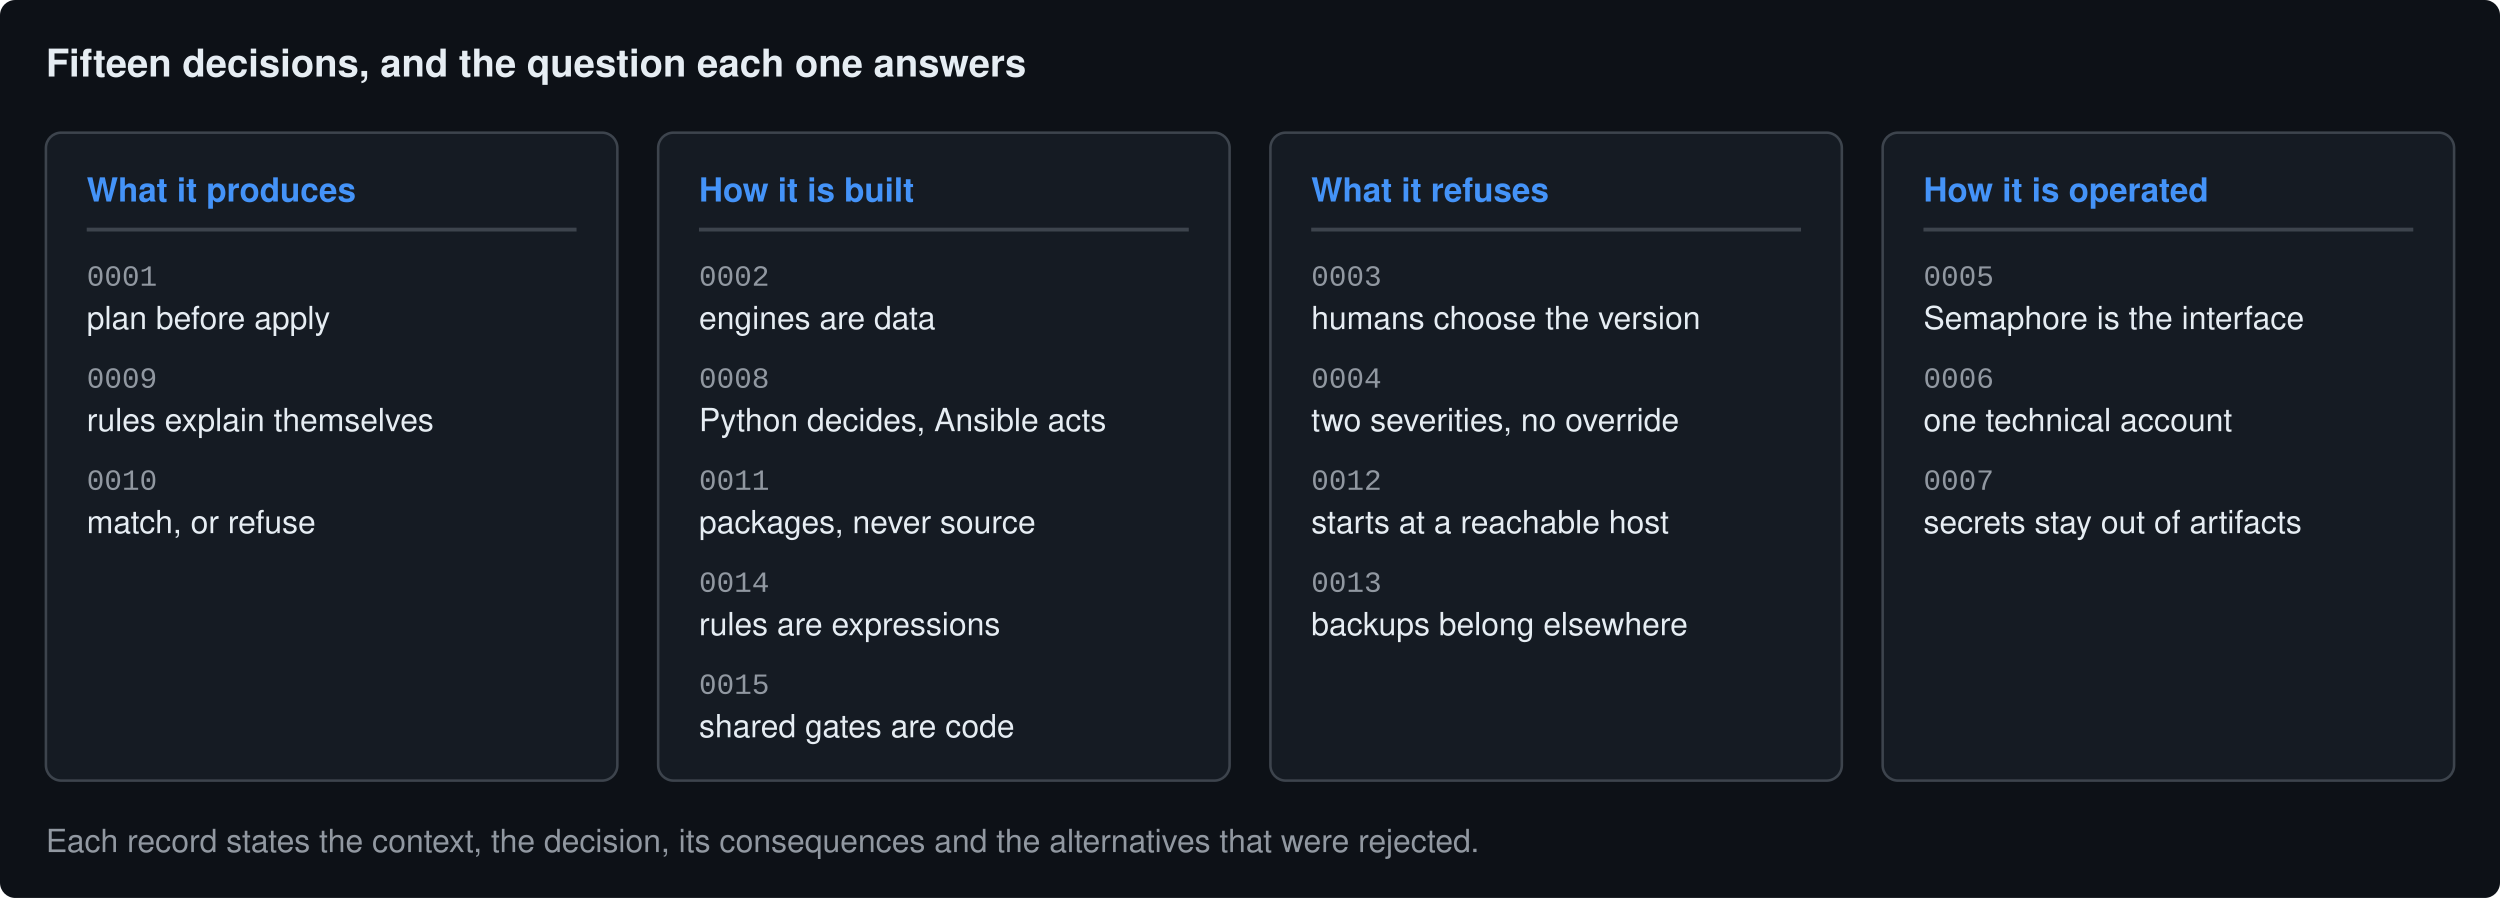
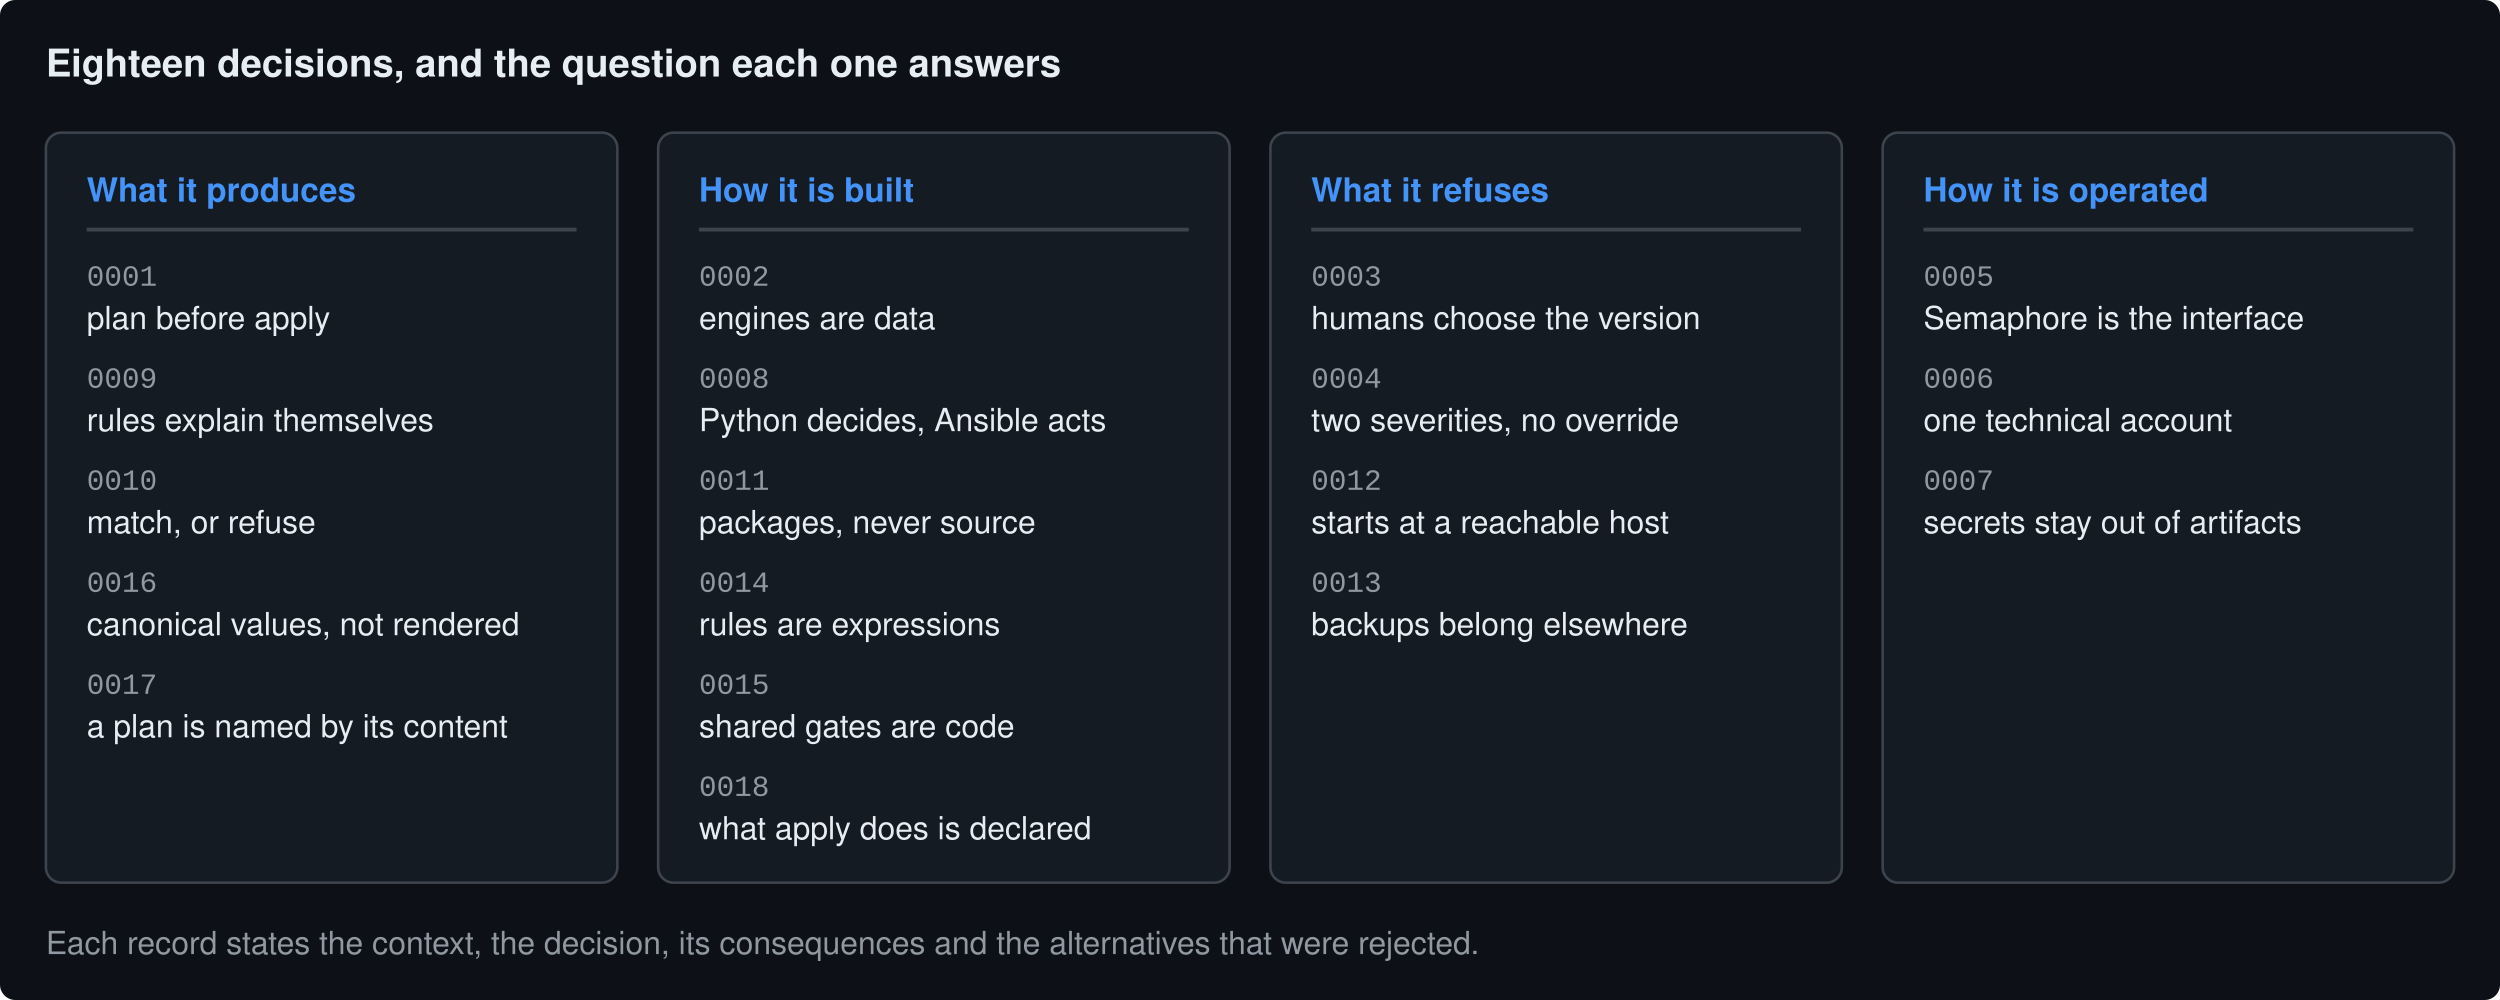
- <svg xmlns="http://www.w3.org/2000/svg" width="980" height="352" viewBox="0 0 980 352" role="img">
+ <svg xmlns="http://www.w3.org/2000/svg" width="980" height="392" viewBox="0 0 980 392" role="img">
  <defs>
    <marker id="arrow" viewBox="0 0 10 10" refX="9" refY="5" markerWidth="6" markerHeight="6" orient="auto">
      <path d="M 0 0 L 10 5 L 0 10 z" fill="context-stroke" />
    </marker>
  </defs>
-   <rect x="0" y="0" width="980" height="352" rx="6" fill="#0d1117" stroke="none" stroke-width="1" />
-   <text x="18.0" y="30" fill="#e6edf3" font-family="-apple-system, BlinkMacSystemFont, 'Segoe UI', Helvetica, Arial, sans-serif" font-size="15" font-weight="600" text-anchor="start" letter-spacing="normal" xml:space="preserve">Fifteen decisions, and the question each one answers</text>
-   <rect x="18.0" y="52.0" width="224.0" height="254.0" rx="6" fill="#151b23" stroke="#3d444d" stroke-width="1" />
+   <rect x="0" y="0" width="980" height="392" rx="6" fill="#0d1117" stroke="none" stroke-width="1" />
+   <text x="18.0" y="30" fill="#e6edf3" font-family="-apple-system, BlinkMacSystemFont, 'Segoe UI', Helvetica, Arial, sans-serif" font-size="15" font-weight="600" text-anchor="start" letter-spacing="normal" xml:space="preserve">Eighteen decisions, and the question each one answers</text>
+   <rect x="18.0" y="52.0" width="224.0" height="294.0" rx="6" fill="#151b23" stroke="#3d444d" stroke-width="1" />
  <text x="34.0" y="79.0" fill="#4493f8" font-family="-apple-system, BlinkMacSystemFont, 'Segoe UI', Helvetica, Arial, sans-serif" font-size="13" font-weight="600" text-anchor="start" letter-spacing="normal" xml:space="preserve">What it produces</text>
  <line x1="34.0" y1="90.0" x2="226.0" y2="90.0" stroke="#3d444d" stroke-width="1.5" />
  <text x="34.0" y="112.0" fill="#9198a1" font-family="ui-monospace, SFMono-Regular, Menlo, Consolas, 'Liberation Mono', monospace" font-size="11.5" font-weight="normal" text-anchor="start" letter-spacing="normal" xml:space="preserve">0001</text>
  <text x="34.0" y="129.0" fill="#e6edf3" font-family="-apple-system, BlinkMacSystemFont, 'Segoe UI', Helvetica, Arial, sans-serif" font-size="12.5" font-weight="normal" text-anchor="start" letter-spacing="normal" xml:space="preserve">plan before apply</text>
  <text x="34.0" y="152.0" fill="#9198a1" font-family="ui-monospace, SFMono-Regular, Menlo, Consolas, 'Liberation Mono', monospace" font-size="11.5" font-weight="normal" text-anchor="start" letter-spacing="normal" xml:space="preserve">0009</text>
  <text x="34.0" y="169.0" fill="#e6edf3" font-family="-apple-system, BlinkMacSystemFont, 'Segoe UI', Helvetica, Arial, sans-serif" font-size="12.5" font-weight="normal" text-anchor="start" letter-spacing="normal" xml:space="preserve">rules explain themselves</text>
  <text x="34.0" y="192.0" fill="#9198a1" font-family="ui-monospace, SFMono-Regular, Menlo, Consolas, 'Liberation Mono', monospace" font-size="11.5" font-weight="normal" text-anchor="start" letter-spacing="normal" xml:space="preserve">0010</text>
  <text x="34.0" y="209.0" fill="#e6edf3" font-family="-apple-system, BlinkMacSystemFont, 'Segoe UI', Helvetica, Arial, sans-serif" font-size="12.5" font-weight="normal" text-anchor="start" letter-spacing="normal" xml:space="preserve">match, or refuse</text>
-   <rect x="258.0" y="52.0" width="224.0" height="254.0" rx="6" fill="#151b23" stroke="#3d444d" stroke-width="1" />
+   <text x="34.0" y="232.0" fill="#9198a1" font-family="ui-monospace, SFMono-Regular, Menlo, Consolas, 'Liberation Mono', monospace" font-size="11.5" font-weight="normal" text-anchor="start" letter-spacing="normal" xml:space="preserve">0016</text>
+   <text x="34.0" y="249.0" fill="#e6edf3" font-family="-apple-system, BlinkMacSystemFont, 'Segoe UI', Helvetica, Arial, sans-serif" font-size="12.5" font-weight="normal" text-anchor="start" letter-spacing="normal" xml:space="preserve">canonical values, not rendered</text>
+   <text x="34.0" y="272.0" fill="#9198a1" font-family="ui-monospace, SFMono-Regular, Menlo, Consolas, 'Liberation Mono', monospace" font-size="11.5" font-weight="normal" text-anchor="start" letter-spacing="normal" xml:space="preserve">0017</text>
+   <text x="34.0" y="289.0" fill="#e6edf3" font-family="-apple-system, BlinkMacSystemFont, 'Segoe UI', Helvetica, Arial, sans-serif" font-size="12.5" font-weight="normal" text-anchor="start" letter-spacing="normal" xml:space="preserve">a plan is named by its content</text>
+   <rect x="258.0" y="52.0" width="224.0" height="294.0" rx="6" fill="#151b23" stroke="#3d444d" stroke-width="1" />
  <text x="274.0" y="79.0" fill="#4493f8" font-family="-apple-system, BlinkMacSystemFont, 'Segoe UI', Helvetica, Arial, sans-serif" font-size="13" font-weight="600" text-anchor="start" letter-spacing="normal" xml:space="preserve">How it is built</text>
  <line x1="274.0" y1="90.0" x2="466.0" y2="90.0" stroke="#3d444d" stroke-width="1.5" />
  <text x="274.0" y="112.0" fill="#9198a1" font-family="ui-monospace, SFMono-Regular, Menlo, Consolas, 'Liberation Mono', monospace" font-size="11.5" font-weight="normal" text-anchor="start" letter-spacing="normal" xml:space="preserve">0002</text>
  <text x="274.0" y="129.0" fill="#e6edf3" font-family="-apple-system, BlinkMacSystemFont, 'Segoe UI', Helvetica, Arial, sans-serif" font-size="12.5" font-weight="normal" text-anchor="start" letter-spacing="normal" xml:space="preserve">engines are data</text>
  <text x="274.0" y="152.0" fill="#9198a1" font-family="ui-monospace, SFMono-Regular, Menlo, Consolas, 'Liberation Mono', monospace" font-size="11.5" font-weight="normal" text-anchor="start" letter-spacing="normal" xml:space="preserve">0008</text>
  <text x="274.0" y="169.0" fill="#e6edf3" font-family="-apple-system, BlinkMacSystemFont, 'Segoe UI', Helvetica, Arial, sans-serif" font-size="12.5" font-weight="normal" text-anchor="start" letter-spacing="normal" xml:space="preserve">Python decides, Ansible acts</text>
  <text x="274.0" y="192.0" fill="#9198a1" font-family="ui-monospace, SFMono-Regular, Menlo, Consolas, 'Liberation Mono', monospace" font-size="11.5" font-weight="normal" text-anchor="start" letter-spacing="normal" xml:space="preserve">0011</text>
  <text x="274.0" y="209.0" fill="#e6edf3" font-family="-apple-system, BlinkMacSystemFont, 'Segoe UI', Helvetica, Arial, sans-serif" font-size="12.5" font-weight="normal" text-anchor="start" letter-spacing="normal" xml:space="preserve">packages, never source</text>
  <text x="274.0" y="232.0" fill="#9198a1" font-family="ui-monospace, SFMono-Regular, Menlo, Consolas, 'Liberation Mono', monospace" font-size="11.5" font-weight="normal" text-anchor="start" letter-spacing="normal" xml:space="preserve">0014</text>
  <text x="274.0" y="249.0" fill="#e6edf3" font-family="-apple-system, BlinkMacSystemFont, 'Segoe UI', Helvetica, Arial, sans-serif" font-size="12.5" font-weight="normal" text-anchor="start" letter-spacing="normal" xml:space="preserve">rules are expressions</text>
  <text x="274.0" y="272.0" fill="#9198a1" font-family="ui-monospace, SFMono-Regular, Menlo, Consolas, 'Liberation Mono', monospace" font-size="11.5" font-weight="normal" text-anchor="start" letter-spacing="normal" xml:space="preserve">0015</text>
  <text x="274.0" y="289.0" fill="#e6edf3" font-family="-apple-system, BlinkMacSystemFont, 'Segoe UI', Helvetica, Arial, sans-serif" font-size="12.5" font-weight="normal" text-anchor="start" letter-spacing="normal" xml:space="preserve">shared gates are code</text>
-   <rect x="498.0" y="52.0" width="224.0" height="254.0" rx="6" fill="#151b23" stroke="#3d444d" stroke-width="1" />
+   <text x="274.0" y="312.0" fill="#9198a1" font-family="ui-monospace, SFMono-Regular, Menlo, Consolas, 'Liberation Mono', monospace" font-size="11.5" font-weight="normal" text-anchor="start" letter-spacing="normal" xml:space="preserve">0018</text>
+   <text x="274.0" y="329.0" fill="#e6edf3" font-family="-apple-system, BlinkMacSystemFont, 'Segoe UI', Helvetica, Arial, sans-serif" font-size="12.5" font-weight="normal" text-anchor="start" letter-spacing="normal" xml:space="preserve">what apply does is declared</text>
+   <rect x="498.0" y="52.0" width="224.0" height="294.0" rx="6" fill="#151b23" stroke="#3d444d" stroke-width="1" />
  <text x="514.0" y="79.0" fill="#4493f8" font-family="-apple-system, BlinkMacSystemFont, 'Segoe UI', Helvetica, Arial, sans-serif" font-size="13" font-weight="600" text-anchor="start" letter-spacing="normal" xml:space="preserve">What it refuses</text>
  <line x1="514.0" y1="90.0" x2="706.0" y2="90.0" stroke="#3d444d" stroke-width="1.5" />
  <text x="514.0" y="112.0" fill="#9198a1" font-family="ui-monospace, SFMono-Regular, Menlo, Consolas, 'Liberation Mono', monospace" font-size="11.5" font-weight="normal" text-anchor="start" letter-spacing="normal" xml:space="preserve">0003</text>
  <text x="514.0" y="129.0" fill="#e6edf3" font-family="-apple-system, BlinkMacSystemFont, 'Segoe UI', Helvetica, Arial, sans-serif" font-size="12.5" font-weight="normal" text-anchor="start" letter-spacing="normal" xml:space="preserve">humans choose the version</text>
  <text x="514.0" y="152.0" fill="#9198a1" font-family="ui-monospace, SFMono-Regular, Menlo, Consolas, 'Liberation Mono', monospace" font-size="11.5" font-weight="normal" text-anchor="start" letter-spacing="normal" xml:space="preserve">0004</text>
  <text x="514.0" y="169.0" fill="#e6edf3" font-family="-apple-system, BlinkMacSystemFont, 'Segoe UI', Helvetica, Arial, sans-serif" font-size="12.5" font-weight="normal" text-anchor="start" letter-spacing="normal" xml:space="preserve">two severities, no override</text>
  <text x="514.0" y="192.0" fill="#9198a1" font-family="ui-monospace, SFMono-Regular, Menlo, Consolas, 'Liberation Mono', monospace" font-size="11.5" font-weight="normal" text-anchor="start" letter-spacing="normal" xml:space="preserve">0012</text>
  <text x="514.0" y="209.0" fill="#e6edf3" font-family="-apple-system, BlinkMacSystemFont, 'Segoe UI', Helvetica, Arial, sans-serif" font-size="12.5" font-weight="normal" text-anchor="start" letter-spacing="normal" xml:space="preserve">starts at a reachable host</text>
  <text x="514.0" y="232.0" fill="#9198a1" font-family="ui-monospace, SFMono-Regular, Menlo, Consolas, 'Liberation Mono', monospace" font-size="11.5" font-weight="normal" text-anchor="start" letter-spacing="normal" xml:space="preserve">0013</text>
  <text x="514.0" y="249.0" fill="#e6edf3" font-family="-apple-system, BlinkMacSystemFont, 'Segoe UI', Helvetica, Arial, sans-serif" font-size="12.5" font-weight="normal" text-anchor="start" letter-spacing="normal" xml:space="preserve">backups belong elsewhere</text>
-   <rect x="738.0" y="52.0" width="224.0" height="254.0" rx="6" fill="#151b23" stroke="#3d444d" stroke-width="1" />
+   <rect x="738.0" y="52.0" width="224.0" height="294.0" rx="6" fill="#151b23" stroke="#3d444d" stroke-width="1" />
  <text x="754.0" y="79.0" fill="#4493f8" font-family="-apple-system, BlinkMacSystemFont, 'Segoe UI', Helvetica, Arial, sans-serif" font-size="13" font-weight="600" text-anchor="start" letter-spacing="normal" xml:space="preserve">How it is operated</text>
  <line x1="754.0" y1="90.0" x2="946.0" y2="90.0" stroke="#3d444d" stroke-width="1.5" />
  <text x="754.0" y="112.0" fill="#9198a1" font-family="ui-monospace, SFMono-Regular, Menlo, Consolas, 'Liberation Mono', monospace" font-size="11.5" font-weight="normal" text-anchor="start" letter-spacing="normal" xml:space="preserve">0005</text>
  <text x="754.0" y="129.0" fill="#e6edf3" font-family="-apple-system, BlinkMacSystemFont, 'Segoe UI', Helvetica, Arial, sans-serif" font-size="12.5" font-weight="normal" text-anchor="start" letter-spacing="normal" xml:space="preserve">Semaphore is the interface</text>
  <text x="754.0" y="152.0" fill="#9198a1" font-family="ui-monospace, SFMono-Regular, Menlo, Consolas, 'Liberation Mono', monospace" font-size="11.5" font-weight="normal" text-anchor="start" letter-spacing="normal" xml:space="preserve">0006</text>
  <text x="754.0" y="169.0" fill="#e6edf3" font-family="-apple-system, BlinkMacSystemFont, 'Segoe UI', Helvetica, Arial, sans-serif" font-size="12.5" font-weight="normal" text-anchor="start" letter-spacing="normal" xml:space="preserve">one technical account</text>
  <text x="754.0" y="192.0" fill="#9198a1" font-family="ui-monospace, SFMono-Regular, Menlo, Consolas, 'Liberation Mono', monospace" font-size="11.5" font-weight="normal" text-anchor="start" letter-spacing="normal" xml:space="preserve">0007</text>
  <text x="754.0" y="209.0" fill="#e6edf3" font-family="-apple-system, BlinkMacSystemFont, 'Segoe UI', Helvetica, Arial, sans-serif" font-size="12.5" font-weight="normal" text-anchor="start" letter-spacing="normal" xml:space="preserve">secrets stay out of artifacts</text>
-   <text x="18.0" y="334" fill="#9198a1" font-family="-apple-system, BlinkMacSystemFont, 'Segoe UI', Helvetica, Arial, sans-serif" font-size="12.5" font-weight="normal" text-anchor="start" letter-spacing="normal" xml:space="preserve">Each record states the context, the decision, its consequences and the alternatives that were rejected.</text>
+   <text x="18.0" y="374" fill="#9198a1" font-family="-apple-system, BlinkMacSystemFont, 'Segoe UI', Helvetica, Arial, sans-serif" font-size="12.5" font-weight="normal" text-anchor="start" letter-spacing="normal" xml:space="preserve">Each record states the context, the decision, its consequences and the alternatives that were rejected.</text>
</svg>
